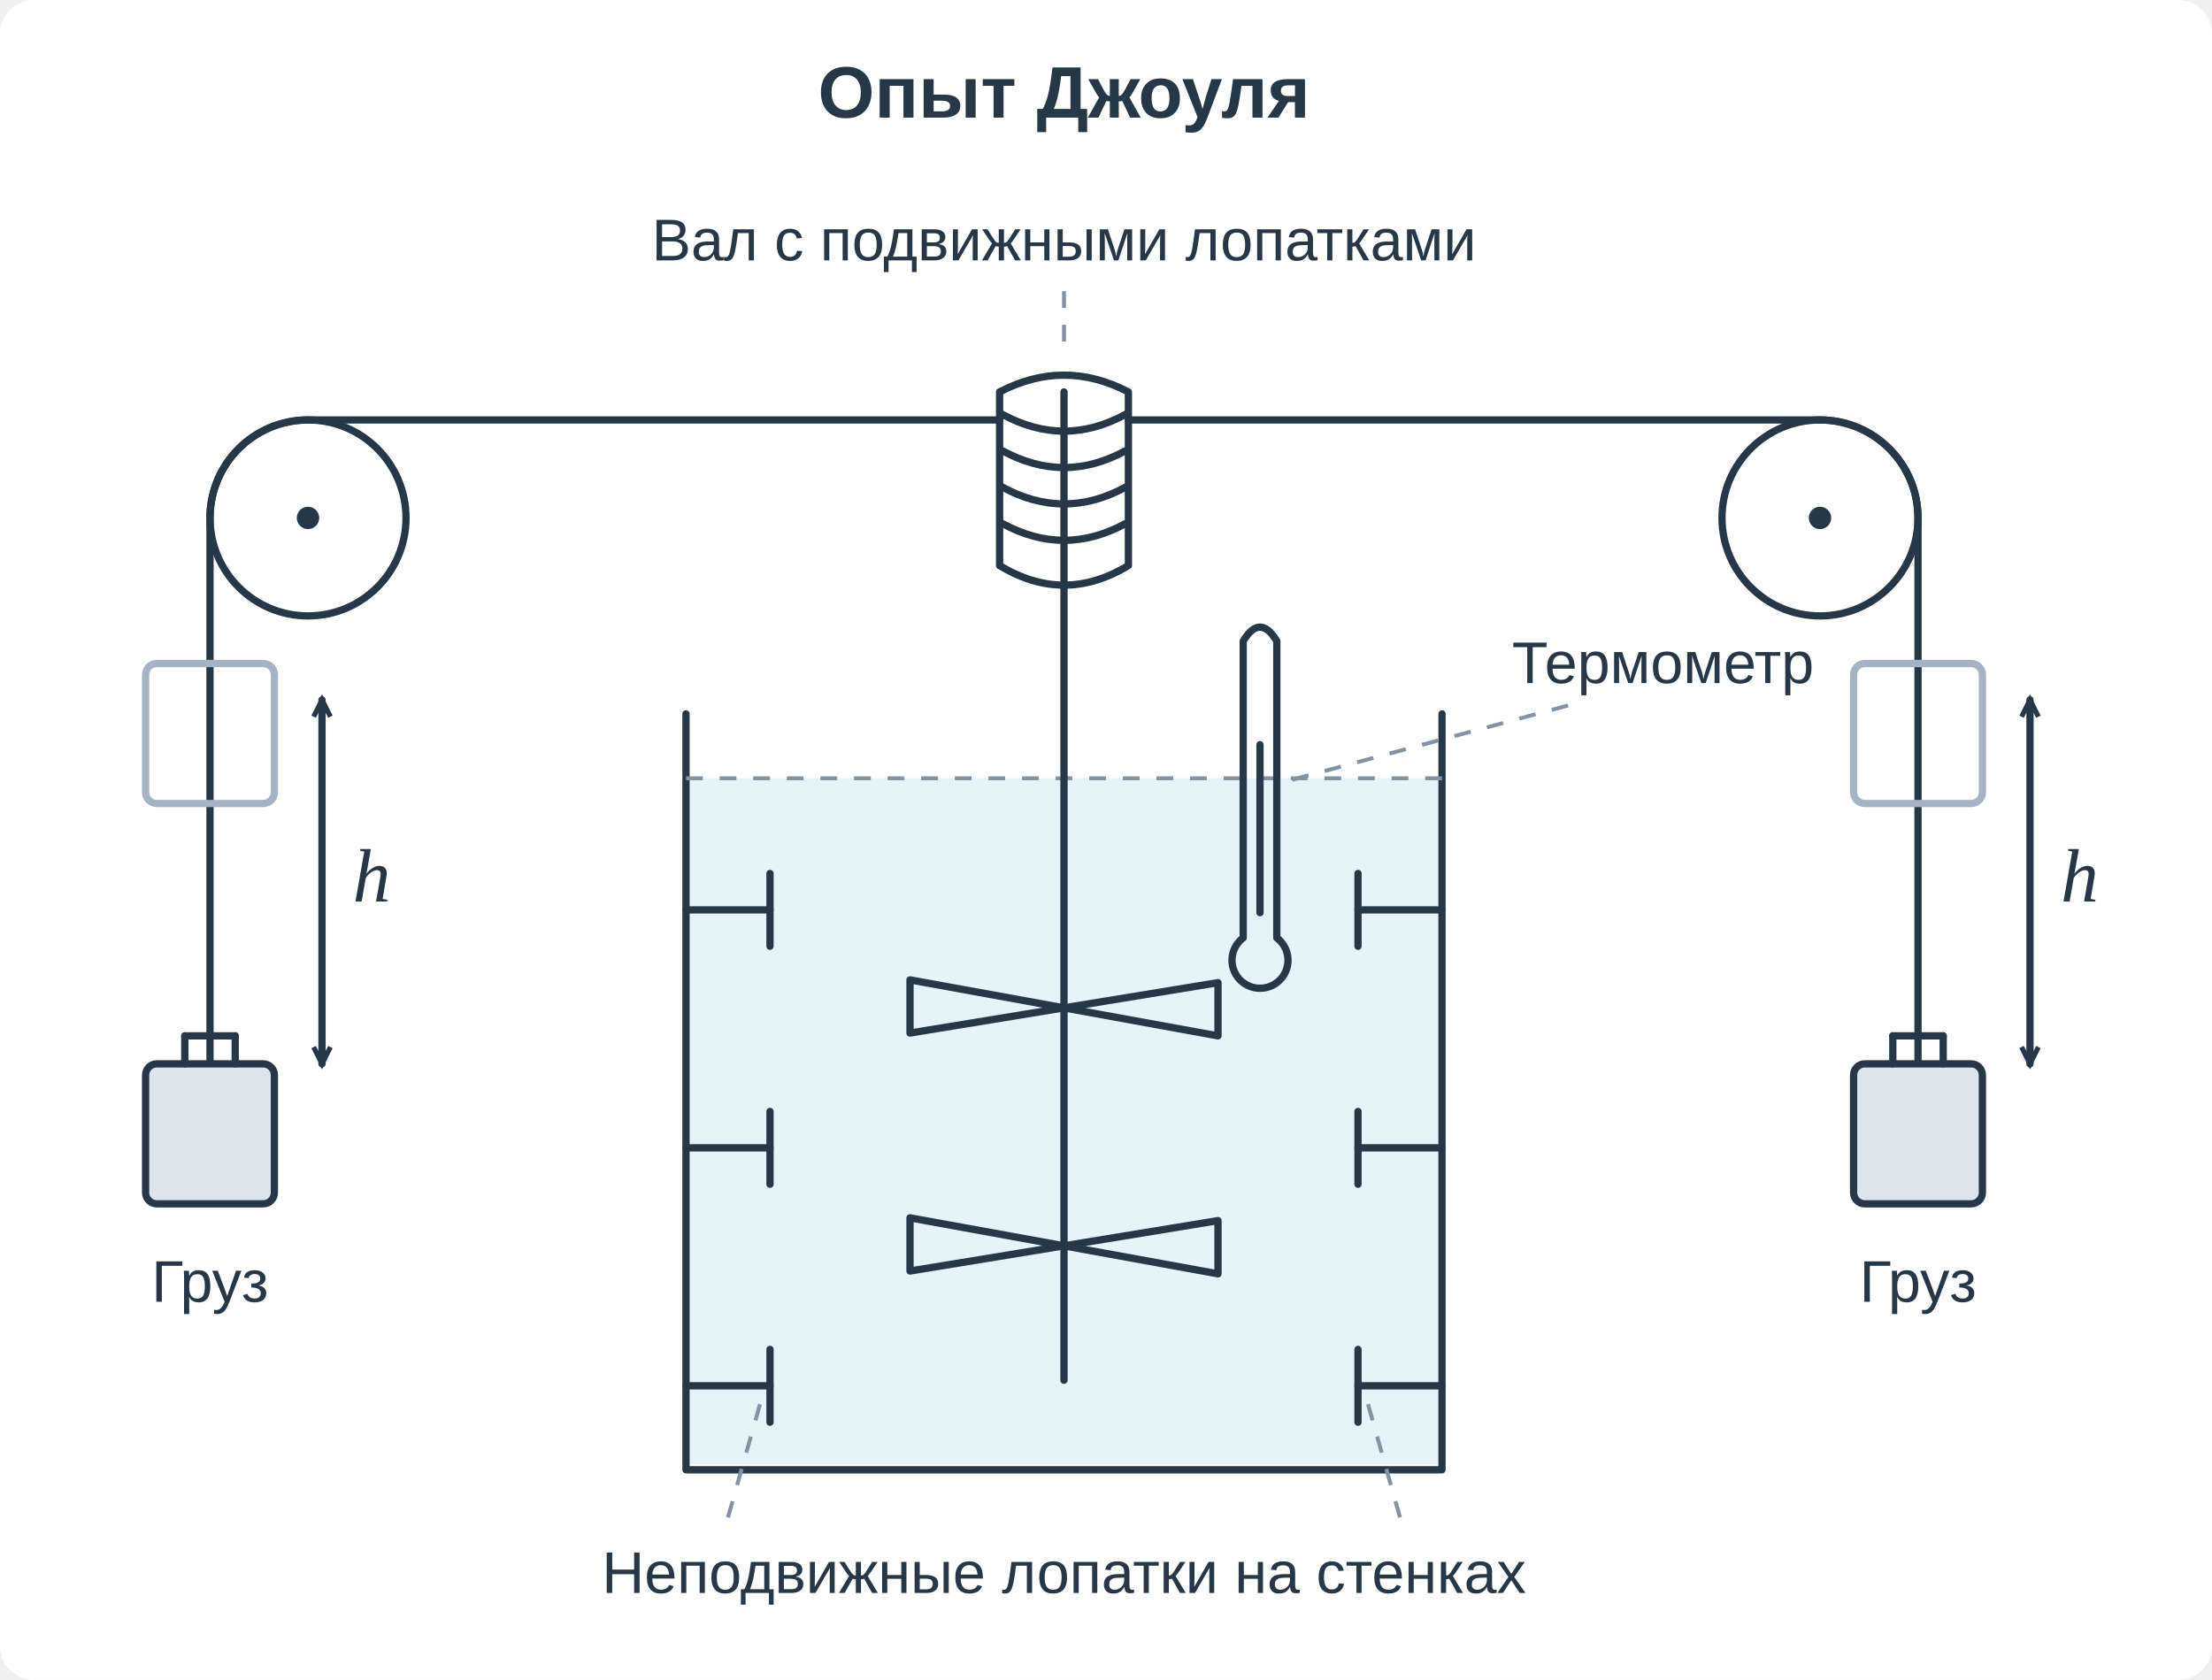
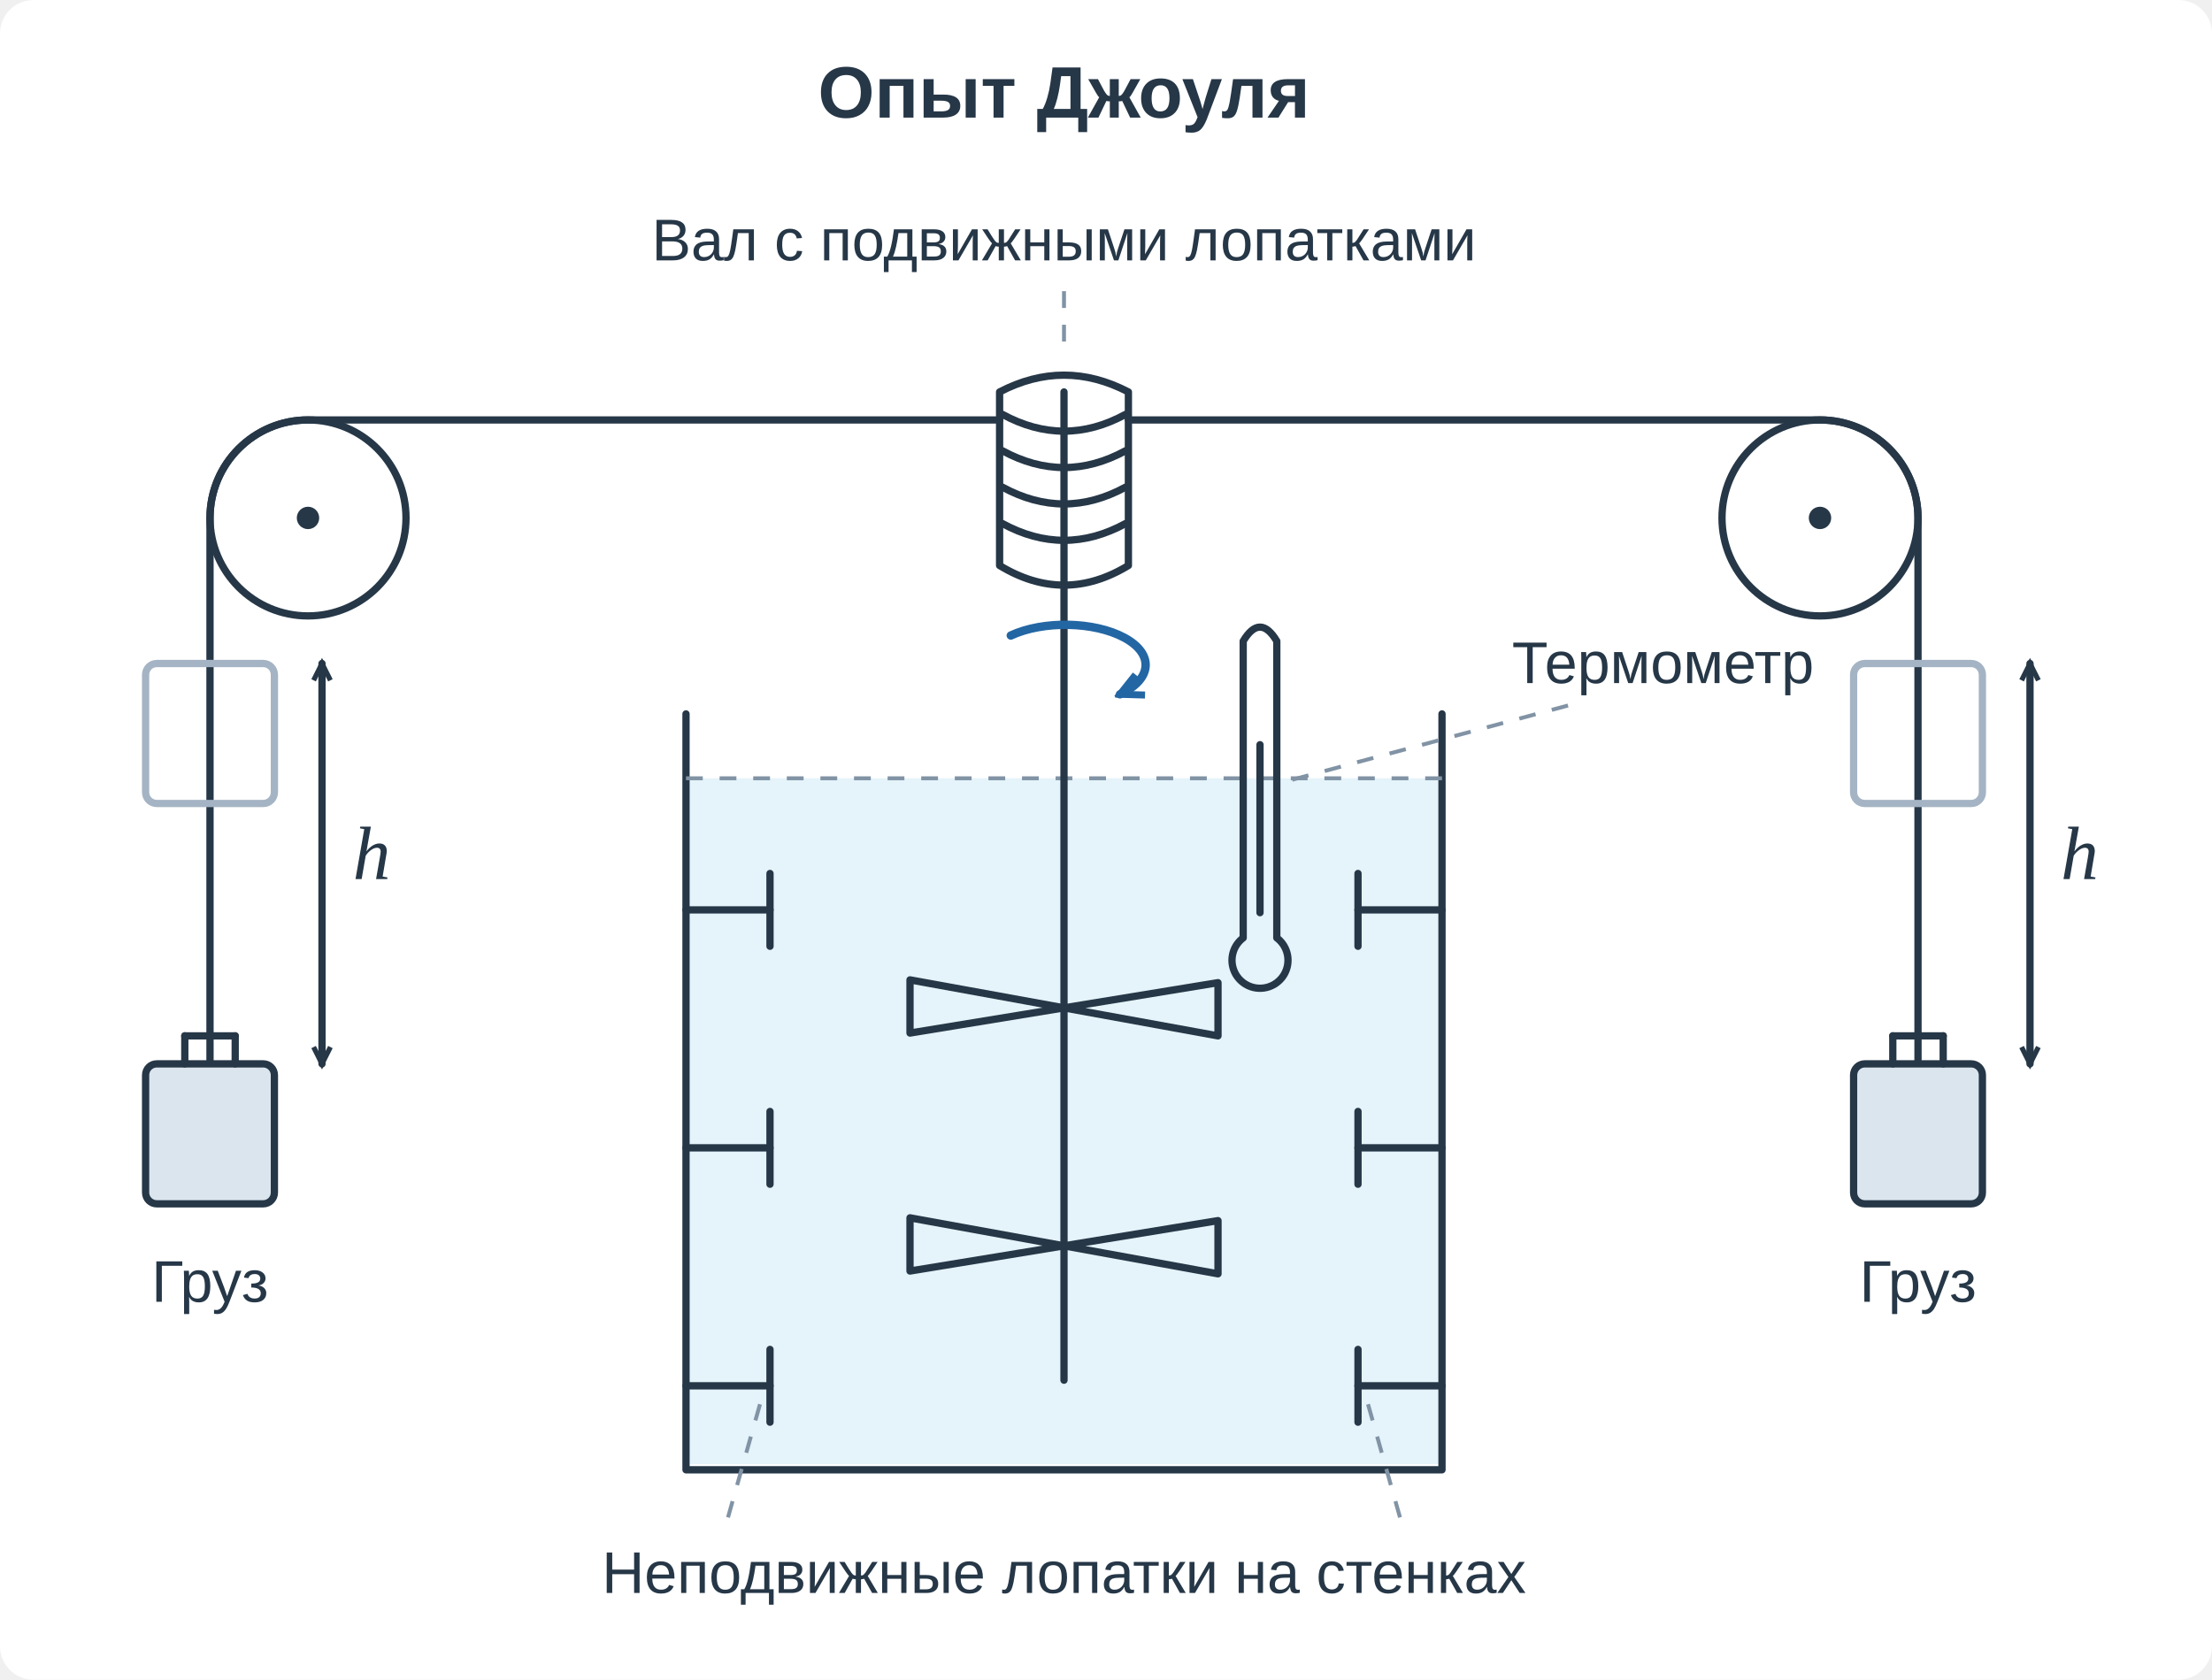
<svg xmlns="http://www.w3.org/2000/svg" viewBox="0 0 790 600" role="img" aria-labelledby="title desc">
  <defs>
    <marker id="arrow" markerWidth="10" markerHeight="10" refX="8" refY="5" orient="auto-start-reverse" markerUnits="userSpaceOnUse">
      <path d="M2 2 L8 5 L2 8" fill="none" stroke="#263747" stroke-width="1.8" />
    </marker>
    <marker id="route" markerWidth="12" markerHeight="12" refX="10" refY="6" orient="auto-start-reverse" markerUnits="userSpaceOnUse">
      <path d="M2 2 L10 6 L2 10" fill="none" stroke="#2366a4" stroke-width="2.5" />
    </marker>
    <pattern id="shade" width="10" height="10" patternUnits="userSpaceOnUse">
      <path d="M-2 2 L2 -2 M0 10 L10 0 M8 12 L12 8" stroke="#aac5db" stroke-width="1.2" />
    </pattern>
  </defs>
  <style>text{font-family:Arial,Helvetica,sans-serif;font-size:24px;fill:#263747}.math{font-family:Georgia,'Times New Roman',serif;font-style:italic;font-size:27px}.small{font-size:21px}.heading{font-size:26px;font-weight:600}.wall{stroke:#263747;stroke-width:2.6;fill:none;stroke-linejoin:round;stroke-linecap:round}.axis{stroke:#263747;stroke-width:1.8;fill:none;marker-end:url(#arrow)}.curve{stroke:#2366a4;stroke-width:3;fill:none;stroke-linecap:round;stroke-linejoin:round}.guide{stroke:#8193a5;stroke-width:1.4;stroke-dasharray:6 6;fill:none}.pipe{stroke:#263747;stroke-width:8;fill:none;stroke-linejoin:round;stroke-linecap:round}.bore{stroke:#fff;stroke-width:3.5;fill:none;stroke-linejoin:round;stroke-linecap:round}</style>
  <rect width="790" height="600" rx="12" fill="#fff" />
  <text x="380" y="42" class="heading" text-anchor="middle">Опыт Джоуля</text>
  <rect x="245" y="278" width="270" height="245" rx="0" fill="#e5f3fa" stroke="none" stroke-width="2.6" />
  <path d="M245 255 V525 H515 V255" class="wall" />
  <path d="M245 278 L515 278" class="guide" />
  <path d="M380 140 L380 493" class="wall" />
  <path d="M357 140 Q380 128 403 140 V202 Q380 216 357 202 Z" class="wall" />
  <path d="M358 148 Q380 160 402 148" class="wall" />
  <path d="M358 161 Q380 173 402 161" class="wall" />
  <path d="M358 174 Q380 186 402 174" class="wall" />
  <path d="M358 187 Q380 199 402 187" class="wall" />
  <circle cx="110" cy="185" r="35" fill="#fff" stroke="#263747" stroke-width="2.6" />
  <circle cx="110" cy="185" r="4" fill="#263747" />
  <circle cx="650" cy="185" r="35" fill="#fff" stroke="#263747" stroke-width="2.6" />
  <circle cx="650" cy="185" r="4" fill="#263747" />
  <path d="M75 380 V185 A35 35 0 0 1 110 150 H357 M403 150 H650 A35 35 0 0 1 685 185 V380" class="wall" />
  <rect x="52" y="380" width="46" height="50" rx="4" fill="#dbe5ee" stroke="#263747" stroke-width="2.6" />
  <path d="M66 380 L66 370" class="wall" />
  <path d="M84 370 L84 380" class="wall" />
  <path d="M66 370 L84 370" class="wall" />
  <rect x="52" y="237" width="46" height="50" rx="4" fill="none" stroke="#a5b4c4" stroke-width="2.6" />
-   <path d="M115 250 L115 380" class="wall" marker-start="url(#arrow)" marker-end="url(#arrow)" />
-   <text x="126" y="322" class="math" text-anchor="start">h</text>
+   <path d="M115 237 L115 380" class="wall" marker-start="url(#arrow)" marker-end="url(#arrow)" />
+   <text x="126" y="314" class="math" text-anchor="start">h</text>
  <rect x="662" y="380" width="46" height="50" rx="4" fill="#dbe5ee" stroke="#263747" stroke-width="2.6" />
  <path d="M676 380 L676 370" class="wall" />
  <path d="M694 370 L694 380" class="wall" />
  <path d="M676 370 L694 370" class="wall" />
  <rect x="662" y="237" width="46" height="50" rx="4" fill="none" stroke="#a5b4c4" stroke-width="2.6" />
-   <path d="M725 250 L725 380" class="wall" marker-start="url(#arrow)" marker-end="url(#arrow)" />
-   <text x="736" y="322" class="math" text-anchor="start">h</text>
+   <path d="M725 237 L725 380" class="wall" marker-start="url(#arrow)" marker-end="url(#arrow)" />
+   <text x="736" y="314" class="math" text-anchor="start">h</text>
  <path d="M380 360 L325 350 V369 L380 360 L435 370 V351 Z" class="wall" fill="#c8dceb" />
  <path d="M380 445 L325 435 V454 L380 445 L435 455 V436 Z" class="wall" fill="#c8dceb" />
  <path d="M245 325 L275 325" class="wall" />
  <path d="M275 312 L275 338" class="wall" />
  <path d="M245 410 L275 410" class="wall" />
  <path d="M275 397 L275 423" class="wall" />
  <path d="M245 495 L275 495" class="wall" />
  <path d="M275 482 L275 508" class="wall" />
  <path d="M515 325 L485 325" class="wall" />
  <path d="M485 312 L485 338" class="wall" />
  <path d="M515 410 L485 410" class="wall" />
  <path d="M485 397 L485 423" class="wall" />
  <path d="M515 495 L485 495" class="wall" />
  <path d="M485 482 L485 508" class="wall" />
  <path d="M444 335 V229 Q450 219 456 229 V335 A10 10 0 1 1 444 335 Z" class="wall" />
  <path d="M450 326 L450 266" class="wall" />
  <text x="380" y="93" class="small" text-anchor="middle">Вал с подвижными лопатками</text>
  <path d="M380 104 L380 128" class="guide" />
+   <path d="M361 227 A28 14 0 1 1 400 248" class="curve" marker-end="url(#route)" />
  <text x="540" y="244" class="small" text-anchor="start">Термометр</text>
  <path d="M560 252 L456 280" class="guide" />
  <text x="380" y="569" class="small" text-anchor="middle">Неподвижные лопатки на стенках</text>
  <path d="M260 542 L273 496" class="guide" />
  <path d="M500 542 L487 496" class="guide" />
  <text x="75" y="465" class="small" text-anchor="middle">Груз</text>
  <text x="685" y="465" class="small" text-anchor="middle">Груз</text>
</svg>
